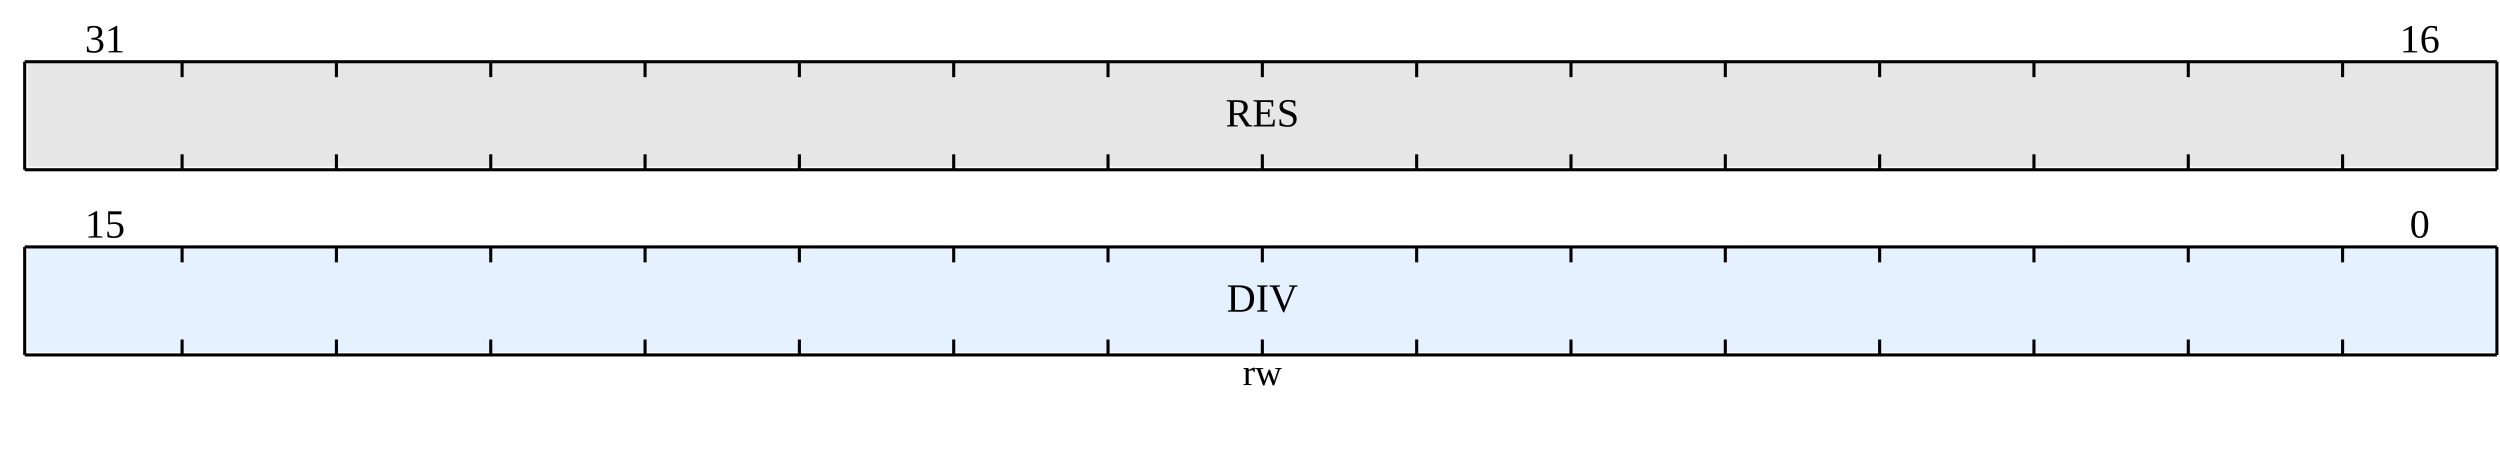
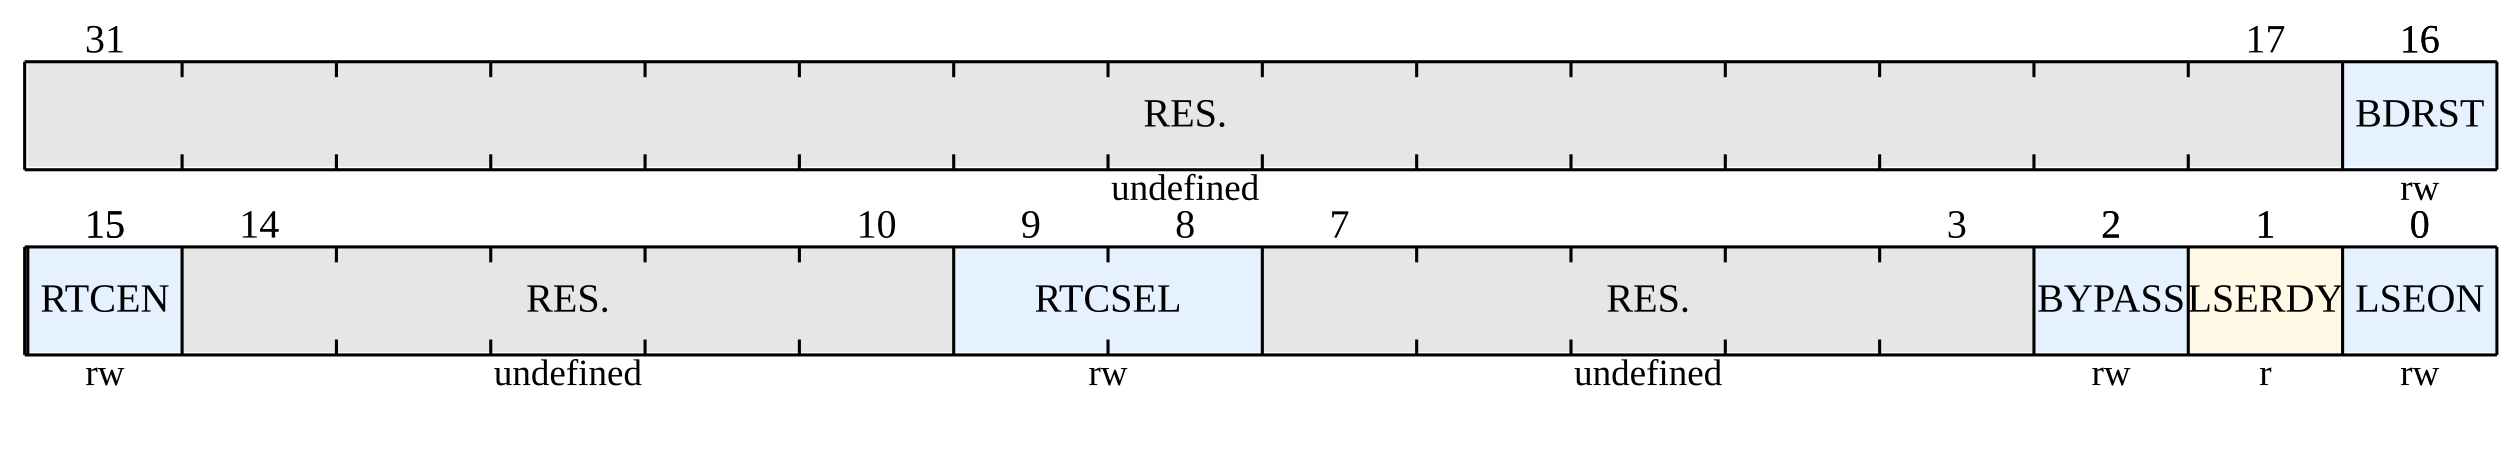
<svg xmlns="http://www.w3.org/2000/svg" width="810" height="150" viewBox="-8 0 810 150">
-   <rect x="1" y="80" width="800" height="34" style="fill:#E6F1FF;" />
-   <rect x="1" y="20" width="800" height="34" style="fill:#E6E6E6;" />
-   <g transform="translate(401,92)">
-     <text y="6" font-size="13" style="dominant-baseline:middle;text-anchor:middle;">DIV </text>
-   </g>
-   <g transform="translate(401,116)">
-     <text y="6" font-size="12" style="dominant-baseline:middle;text-anchor:middle;">rw </text>
-   </g>
-   <g transform="translate(401,32)">
-     <text y="6" font-size="13" style="dominant-baseline:middle;text-anchor:middle;">RES </text>
-   </g>
-   <g transform="translate(401,56)">
-     <text y="6" font-size="12" style="dominant-baseline:middle;text-anchor:middle;"> </text>
+   <rect x="751" y="80" width="50" height="34" style="fill:#E6F1FF;" />
+   <rect x="701" y="80" width="50" height="34" style="fill:#FFF9E6;" />
+   <rect x="651" y="80" width="50" height="34" style="fill:#E6F1FF;" />
+   <rect x="401" y="80" width="250" height="34" style="fill:#E6E6E6;" />
+   <rect x="301" y="80" width="100" height="34" style="fill:#E6F1FF;" />
+   <rect x="51" y="80" width="250" height="34" style="fill:#E6E6E6;" />
+   <rect x="1" y="80" width="50" height="34" style="fill:#E6F1FF;" />
+   <rect x="751" y="20" width="50" height="34" style="fill:#E6F1FF;" />
+   <rect x="1" y="20" width="750" height="34" style="fill:#E6E6E6;" />
+   <g transform="translate(776,92)">
+     <text y="6" font-size="13" style="dominant-baseline:middle;text-anchor:middle;">LSEON </text>
+   </g>
+   <g transform="translate(776,116)">
+     <text y="6" font-size="12" style="dominant-baseline:middle;text-anchor:middle;">rw </text>
+   </g>
+   <g transform="translate(726,92)">
+     <text y="6" font-size="13" style="dominant-baseline:middle;text-anchor:middle;">LSERDY </text>
+   </g>
+   <g transform="translate(726,116)">
+     <text y="6" font-size="12" style="dominant-baseline:middle;text-anchor:middle;">r </text>
+   </g>
+   <g transform="translate(676,92)">
+     <text y="6" font-size="13" style="dominant-baseline:middle;text-anchor:middle;">BYPASS </text>
+   </g>
+   <g transform="translate(676,116)">
+     <text y="6" font-size="12" style="dominant-baseline:middle;text-anchor:middle;">rw </text>
+   </g>
+   <g transform="translate(526,92)">
+     <text y="6" font-size="13" style="dominant-baseline:middle;text-anchor:middle;">RES. </text>
+   </g>
+   <g transform="translate(526,116)">
+     <text y="6" font-size="12" style="dominant-baseline:middle;text-anchor:middle;">undefined </text>
+   </g>
+   <g transform="translate(351,92)">
+     <text y="6" font-size="13" style="dominant-baseline:middle;text-anchor:middle;">RTCSEL </text>
+   </g>
+   <g transform="translate(351,116)">
+     <text y="6" font-size="12" style="dominant-baseline:middle;text-anchor:middle;">rw </text>
+   </g>
+   <g transform="translate(176,92)">
+     <text y="6" font-size="13" style="dominant-baseline:middle;text-anchor:middle;">RES. </text>
+   </g>
+   <g transform="translate(176,116)">
+     <text y="6" font-size="12" style="dominant-baseline:middle;text-anchor:middle;">undefined </text>
+   </g>
+   <g transform="translate(26,92)">
+     <text y="6" font-size="13" style="dominant-baseline:middle;text-anchor:middle;">RTCEN </text>
+   </g>
+   <g transform="translate(26,116)">
+     <text y="6" font-size="12" style="dominant-baseline:middle;text-anchor:middle;">rw </text>
+   </g>
+   <g transform="translate(776,32)">
+     <text y="6" font-size="13" style="dominant-baseline:middle;text-anchor:middle;">BDRST </text>
+   </g>
+   <g transform="translate(776,56)">
+     <text y="6" font-size="12" style="dominant-baseline:middle;text-anchor:middle;">rw </text>
+   </g>
+   <g transform="translate(376,32)">
+     <text y="6" font-size="13" style="dominant-baseline:middle;text-anchor:middle;">RES. </text>
+   </g>
+   <g transform="translate(376,56)">
+     <text y="6" font-size="12" style="dominant-baseline:middle;text-anchor:middle;">undefined </text>
+   </g>
+   <g transform="translate(726,68)">
+     <text y="6" font-size="13" style="dominant-baseline:middle;text-anchor:middle;">1 </text>
+   </g>
+   <g transform="translate(776,68)">
+     <text y="6" font-size="13" style="dominant-baseline:middle;text-anchor:middle;">0 </text>
+   </g>
+   <g transform="translate(676,68)">
+     <text y="6" font-size="13" style="dominant-baseline:middle;text-anchor:middle;">2 </text>
+   </g>
+   <g transform="translate(726,68)">
+     <text y="6" font-size="13" style="dominant-baseline:middle;text-anchor:middle;">1 </text>
+   </g>
+   <g transform="translate(626,68)">
+     <text y="6" font-size="13" style="dominant-baseline:middle;text-anchor:middle;">3 </text>
+   </g>
+   <g transform="translate(676,68)">
+     <text y="6" font-size="13" style="dominant-baseline:middle;text-anchor:middle;">2 </text>
+   </g>
+   <g transform="translate(376,68)">
+     <text y="6" font-size="13" style="dominant-baseline:middle;text-anchor:middle;">8 </text>
+   </g>
+   <g transform="translate(426,68)">
+     <text y="6" font-size="13" style="dominant-baseline:middle;text-anchor:middle;">7 </text>
+   </g>
+   <g transform="translate(276,68)">
+     <text y="6" font-size="13" style="dominant-baseline:middle;text-anchor:middle;">10 </text>
+   </g>
+   <g transform="translate(326,68)">
+     <text y="6" font-size="13" style="dominant-baseline:middle;text-anchor:middle;">9 </text>
+   </g>
+   <g transform="translate(26,68)">
+     <text y="6" font-size="13" style="dominant-baseline:middle;text-anchor:middle;">15 </text>
+   </g>
+   <g transform="translate(76,68)">
+     <text y="6" font-size="13" style="dominant-baseline:middle;text-anchor:middle;">14 </text>
  </g>
  <g transform="translate(-24,68)">
    <text y="6" font-size="13" style="dominant-baseline:middle;text-anchor:middle;">16 </text>
  </g>
  <g transform="translate(26,68)">
    <text y="6" font-size="13" style="dominant-baseline:middle;text-anchor:middle;">15 </text>
  </g>
+   <g transform="translate(726,8)">
+     <text y="6" font-size="13" style="dominant-baseline:middle;text-anchor:middle;">17 </text>
+   </g>
+   <g transform="translate(776,8)">
+     <text y="6" font-size="13" style="dominant-baseline:middle;text-anchor:middle;">16 </text>
+   </g>
  <g transform="translate(-24,8)">
    <text y="6" font-size="13" style="dominant-baseline:middle;text-anchor:middle;">32 </text>
  </g>
  <g transform="translate(26,8)">
    <text y="6" font-size="13" style="dominant-baseline:middle;text-anchor:middle;">31 </text>
  </g>
-   <line x1="751" y1="80" x2="751" y2="85" stroke="black" stroke-width="1" />
-   <line x1="751" y1="115" x2="751" y2="110" stroke="black" stroke-width="1" />
-   <line x1="701" y1="80" x2="701" y2="85" stroke="black" stroke-width="1" />
-   <line x1="701" y1="115" x2="701" y2="110" stroke="black" stroke-width="1" />
-   <line x1="651" y1="80" x2="651" y2="85" stroke="black" stroke-width="1" />
-   <line x1="651" y1="115" x2="651" y2="110" stroke="black" stroke-width="1" />
+   <line x1="751" y1="80" x2="751" y2="115" stroke="black" stroke-width="1" />
+   <line x1="701" y1="80" x2="701" y2="115" stroke="black" stroke-width="1" />
+   <line x1="651" y1="80" x2="651" y2="115" stroke="black" stroke-width="1" />
  <line x1="601" y1="80" x2="601" y2="85" stroke="black" stroke-width="1" />
  <line x1="601" y1="115" x2="601" y2="110" stroke="black" stroke-width="1" />
  <line x1="551" y1="80" x2="551" y2="85" stroke="black" stroke-width="1" />
  <line x1="551" y1="115" x2="551" y2="110" stroke="black" stroke-width="1" />
  <line x1="501" y1="80" x2="501" y2="85" stroke="black" stroke-width="1" />
  <line x1="501" y1="115" x2="501" y2="110" stroke="black" stroke-width="1" />
  <line x1="451" y1="80" x2="451" y2="85" stroke="black" stroke-width="1" />
  <line x1="451" y1="115" x2="451" y2="110" stroke="black" stroke-width="1" />
-   <line x1="401" y1="80" x2="401" y2="85" stroke="black" stroke-width="1" />
-   <line x1="401" y1="115" x2="401" y2="110" stroke="black" stroke-width="1" />
+   <line x1="401" y1="80" x2="401" y2="115" stroke="black" stroke-width="1" />
  <line x1="351" y1="80" x2="351" y2="85" stroke="black" stroke-width="1" />
  <line x1="351" y1="115" x2="351" y2="110" stroke="black" stroke-width="1" />
-   <line x1="301" y1="80" x2="301" y2="85" stroke="black" stroke-width="1" />
-   <line x1="301" y1="115" x2="301" y2="110" stroke="black" stroke-width="1" />
+   <line x1="301" y1="80" x2="301" y2="115" stroke="black" stroke-width="1" />
  <line x1="251" y1="80" x2="251" y2="85" stroke="black" stroke-width="1" />
  <line x1="251" y1="115" x2="251" y2="110" stroke="black" stroke-width="1" />
  <line x1="201" y1="80" x2="201" y2="85" stroke="black" stroke-width="1" />
  <line x1="201" y1="115" x2="201" y2="110" stroke="black" stroke-width="1" />
  <line x1="151" y1="80" x2="151" y2="85" stroke="black" stroke-width="1" />
  <line x1="151" y1="115" x2="151" y2="110" stroke="black" stroke-width="1" />
  <line x1="101" y1="80" x2="101" y2="85" stroke="black" stroke-width="1" />
  <line x1="101" y1="115" x2="101" y2="110" stroke="black" stroke-width="1" />
-   <line x1="51" y1="80" x2="51" y2="85" stroke="black" stroke-width="1" />
-   <line x1="51" y1="115" x2="51" y2="110" stroke="black" stroke-width="1" />
-   <line x1="751" y1="20" x2="751" y2="25" stroke="black" stroke-width="1" />
-   <line x1="751" y1="55" x2="751" y2="50" stroke="black" stroke-width="1" />
+   <line x1="51" y1="80" x2="51" y2="115" stroke="black" stroke-width="1" />
+   <line x1="1" y1="80" x2="1" y2="115" stroke="black" stroke-width="1" />
+   <line x1="-49" y1="80" x2="-49" y2="115" stroke="black" stroke-width="1" />
+   <line x1="-99" y1="80" x2="-99" y2="85" stroke="black" stroke-width="1" />
+   <line x1="-99" y1="115" x2="-99" y2="110" stroke="black" stroke-width="1" />
+   <line x1="-149" y1="80" x2="-149" y2="85" stroke="black" stroke-width="1" />
+   <line x1="-149" y1="115" x2="-149" y2="110" stroke="black" stroke-width="1" />
+   <line x1="-199" y1="80" x2="-199" y2="85" stroke="black" stroke-width="1" />
+   <line x1="-199" y1="115" x2="-199" y2="110" stroke="black" stroke-width="1" />
+   <line x1="-249" y1="80" x2="-249" y2="85" stroke="black" stroke-width="1" />
+   <line x1="-249" y1="115" x2="-249" y2="110" stroke="black" stroke-width="1" />
+   <line x1="-299" y1="80" x2="-299" y2="85" stroke="black" stroke-width="1" />
+   <line x1="-299" y1="115" x2="-299" y2="110" stroke="black" stroke-width="1" />
+   <line x1="-349" y1="80" x2="-349" y2="85" stroke="black" stroke-width="1" />
+   <line x1="-349" y1="115" x2="-349" y2="110" stroke="black" stroke-width="1" />
+   <line x1="-399" y1="80" x2="-399" y2="85" stroke="black" stroke-width="1" />
+   <line x1="-399" y1="115" x2="-399" y2="110" stroke="black" stroke-width="1" />
+   <line x1="-449" y1="80" x2="-449" y2="85" stroke="black" stroke-width="1" />
+   <line x1="-449" y1="115" x2="-449" y2="110" stroke="black" stroke-width="1" />
+   <line x1="-499" y1="80" x2="-499" y2="85" stroke="black" stroke-width="1" />
+   <line x1="-499" y1="115" x2="-499" y2="110" stroke="black" stroke-width="1" />
+   <line x1="-549" y1="80" x2="-549" y2="85" stroke="black" stroke-width="1" />
+   <line x1="-549" y1="115" x2="-549" y2="110" stroke="black" stroke-width="1" />
+   <line x1="-599" y1="80" x2="-599" y2="85" stroke="black" stroke-width="1" />
+   <line x1="-599" y1="115" x2="-599" y2="110" stroke="black" stroke-width="1" />
+   <line x1="-649" y1="80" x2="-649" y2="85" stroke="black" stroke-width="1" />
+   <line x1="-649" y1="115" x2="-649" y2="110" stroke="black" stroke-width="1" />
+   <line x1="-699" y1="80" x2="-699" y2="85" stroke="black" stroke-width="1" />
+   <line x1="-699" y1="115" x2="-699" y2="110" stroke="black" stroke-width="1" />
+   <line x1="-749" y1="80" x2="-749" y2="85" stroke="black" stroke-width="1" />
+   <line x1="-749" y1="115" x2="-749" y2="110" stroke="black" stroke-width="1" />
+   <line x1="751" y1="20" x2="751" y2="55" stroke="black" stroke-width="1" />
  <line x1="701" y1="20" x2="701" y2="25" stroke="black" stroke-width="1" />
  <line x1="701" y1="55" x2="701" y2="50" stroke="black" stroke-width="1" />
  <line x1="651" y1="20" x2="651" y2="25" stroke="black" stroke-width="1" />
  <line x1="651" y1="55" x2="651" y2="50" stroke="black" stroke-width="1" />
  <line x1="601" y1="20" x2="601" y2="25" stroke="black" stroke-width="1" />
  <line x1="601" y1="55" x2="601" y2="50" stroke="black" stroke-width="1" />
  <line x1="551" y1="20" x2="551" y2="25" stroke="black" stroke-width="1" />
  <line x1="551" y1="55" x2="551" y2="50" stroke="black" stroke-width="1" />
  <line x1="501" y1="20" x2="501" y2="25" stroke="black" stroke-width="1" />
  <line x1="501" y1="55" x2="501" y2="50" stroke="black" stroke-width="1" />
  <line x1="451" y1="20" x2="451" y2="25" stroke="black" stroke-width="1" />
  <line x1="451" y1="55" x2="451" y2="50" stroke="black" stroke-width="1" />
  <line x1="401" y1="20" x2="401" y2="25" stroke="black" stroke-width="1" />
  <line x1="401" y1="55" x2="401" y2="50" stroke="black" stroke-width="1" />
  <line x1="351" y1="20" x2="351" y2="25" stroke="black" stroke-width="1" />
  <line x1="351" y1="55" x2="351" y2="50" stroke="black" stroke-width="1" />
  <line x1="301" y1="20" x2="301" y2="25" stroke="black" stroke-width="1" />
  <line x1="301" y1="55" x2="301" y2="50" stroke="black" stroke-width="1" />
  <line x1="251" y1="20" x2="251" y2="25" stroke="black" stroke-width="1" />
  <line x1="251" y1="55" x2="251" y2="50" stroke="black" stroke-width="1" />
  <line x1="201" y1="20" x2="201" y2="25" stroke="black" stroke-width="1" />
  <line x1="201" y1="55" x2="201" y2="50" stroke="black" stroke-width="1" />
  <line x1="151" y1="20" x2="151" y2="25" stroke="black" stroke-width="1" />
  <line x1="151" y1="55" x2="151" y2="50" stroke="black" stroke-width="1" />
  <line x1="101" y1="20" x2="101" y2="25" stroke="black" stroke-width="1" />
  <line x1="101" y1="55" x2="101" y2="50" stroke="black" stroke-width="1" />
  <line x1="51" y1="20" x2="51" y2="25" stroke="black" stroke-width="1" />
  <line x1="51" y1="55" x2="51" y2="50" stroke="black" stroke-width="1" />
  <line x1="0" y1="20" x2="801" y2="20" stroke="black" stroke-width="1" />
  <line x1="0" y1="20" x2="0" y2="55" stroke="black" stroke-width="1" />
  <line x1="0" y1="55" x2="801" y2="55" stroke="black" stroke-width="1" />
  <line x1="801" y1="20" x2="801" y2="55" stroke="black" stroke-width="1" />
  <line x1="0" y1="80" x2="801" y2="80" stroke="black" stroke-width="1" />
  <line x1="0" y1="80" x2="0" y2="115" stroke="black" stroke-width="1" />
  <line x1="0" y1="115" x2="801" y2="115" stroke="black" stroke-width="1" />
  <line x1="801" y1="80" x2="801" y2="115" stroke="black" stroke-width="1" />
  <g transform="translate(776,8)">
    <text y="6" font-size="13" style="dominant-baseline:middle;text-anchor:middle;">16 </text>
  </g>
  <g transform="translate(776,68)">
    <text y="6" font-size="13" style="dominant-baseline:middle;text-anchor:middle;">0 </text>
  </g>
</svg>
